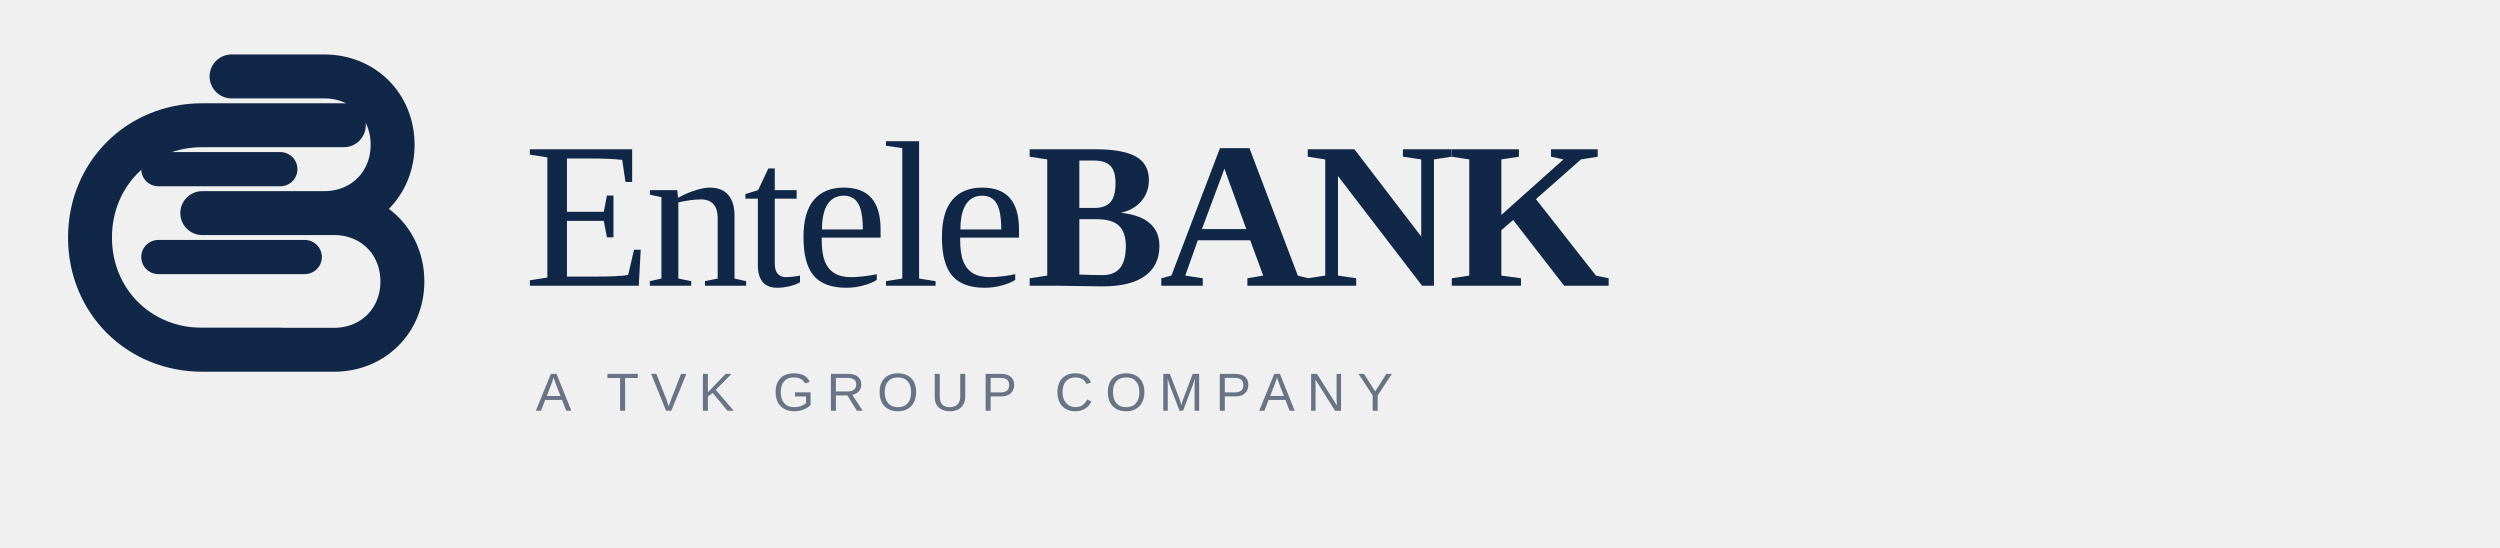
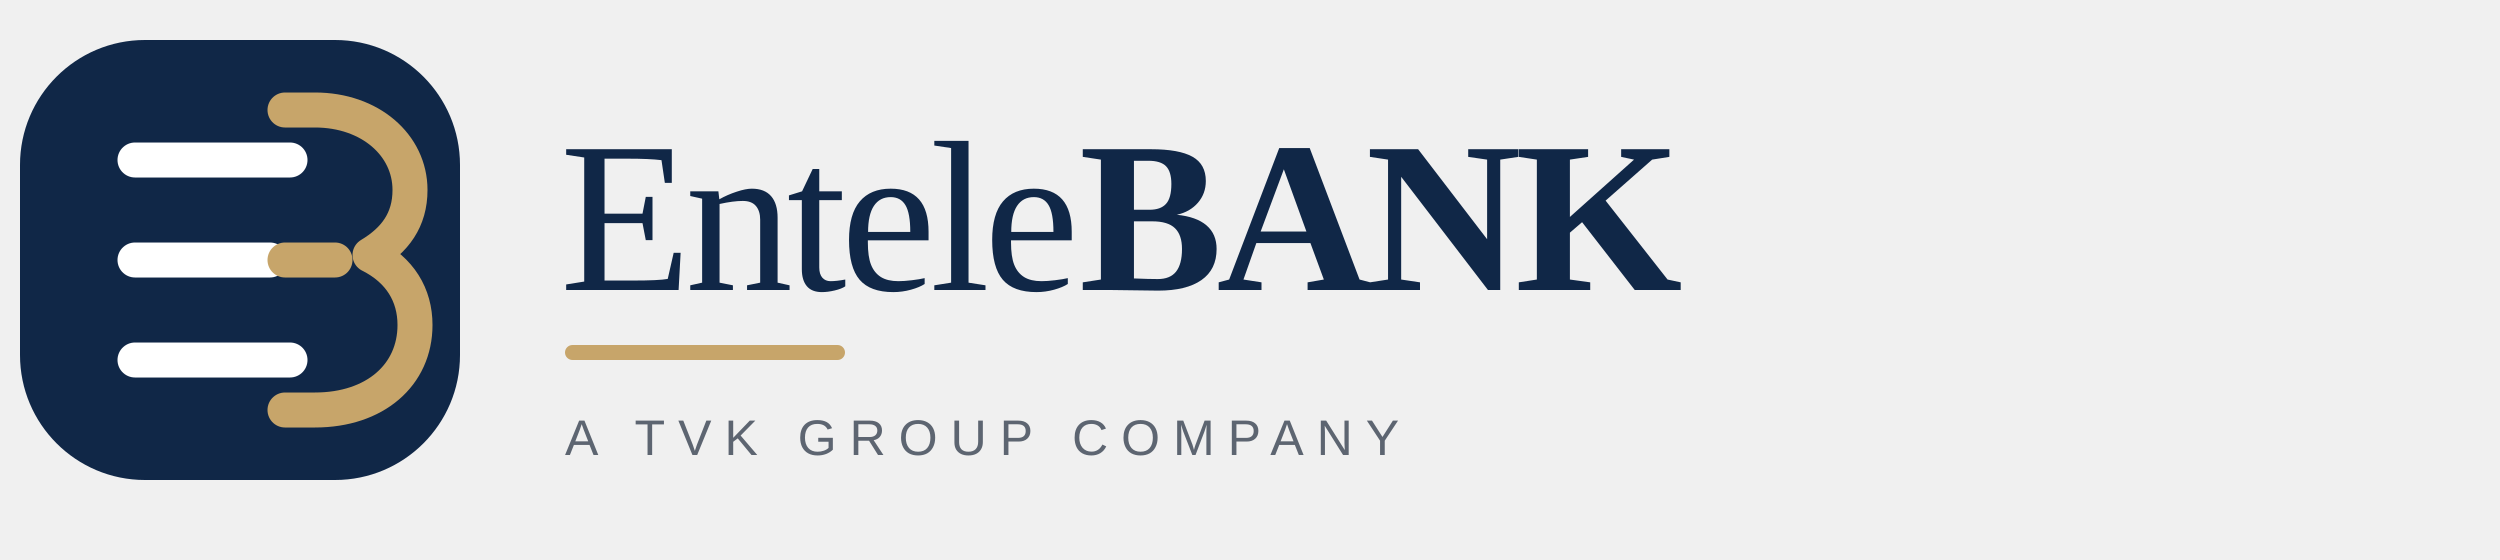
- <svg xmlns="http://www.w3.org/2000/svg" viewBox="0 0 420 92" role="img" aria-labelledby="title desc">
-   <defs>
-     <linearGradient id="g" x1="4" y1="5" x2="78" y2="79">
-       <stop stop-color="#102747" />
-       <stop offset=".55" stop-color="#8b6b3f" />
-       <stop offset="1" stop-color="#c7a56a" />
-     </linearGradient>
-   </defs>
-   <g transform="translate(2 3) scale(.82)">
-     <path fill="none" stroke="url(#g)" stroke-width="9" stroke-linecap="round" stroke-linejoin="round" d="M68 22H39c-13 0-23 10-23 23s10 23 23 23h27c8 0 14-6 14-14s-6-14-14-14H39m0 0h25c8 0 14-6 14-14S72 12 64 12H45" />
-     <path fill="none" stroke="#102747" stroke-width="7" stroke-linecap="round" d="M30 31h25M30 49h30M30 67h25" />
+ <svg xmlns="http://www.w3.org/2000/svg" viewBox="0 0 500 112" role="img" aria-labelledby="title desc">
+   <g transform="translate(4 8)">
+     <rect width="88" height="88" rx="25" fill="#102747" />
+     <path d="M23 24h31M23 44h27M23 64h31" fill="none" stroke="#fff" stroke-width="7" stroke-linecap="round" />
+     <path d="M53 24h6c11 0 19 7 19 16 0 6-3 10-8 13 6 3 9 8 9 14 0 10-8 17-20 17h-6" transform="translate(0 -10)" fill="none" stroke="#c7a56a" stroke-width="7" stroke-linecap="round" stroke-linejoin="round" />
+     <path d="M53 44h10" fill="none" stroke="#c7a56a" stroke-width="7" stroke-linecap="round" />
  </g>
-   <text x="88" y="48" fill="#102747" font-family="Georgia,Times New Roman,serif" font-size="35" letter-spacing="-1">Entele<tspan font-weight="700">BANK</tspan>
+   <text x="112" y="58" fill="#102747" font-family="Georgia,Times New Roman,serif" font-size="43" letter-spacing="-1.2">Entele<tspan font-weight="700">BANK</tspan>
  </text>
-   <text x="90" y="69" fill="#687386" font-family="Arial,Helvetica,sans-serif" font-size="9" letter-spacing="2">A TVK GROUP COMPANY</text>
+   <rect x="113" y="69" width="56" height="3" rx="1.5" fill="#c7a56a" />
+   <text x="113" y="91" fill="#5d6571" font-family="Arial,Helvetica,sans-serif" font-size="10" letter-spacing="2.6">A TVK GROUP COMPANY</text>
</svg>
